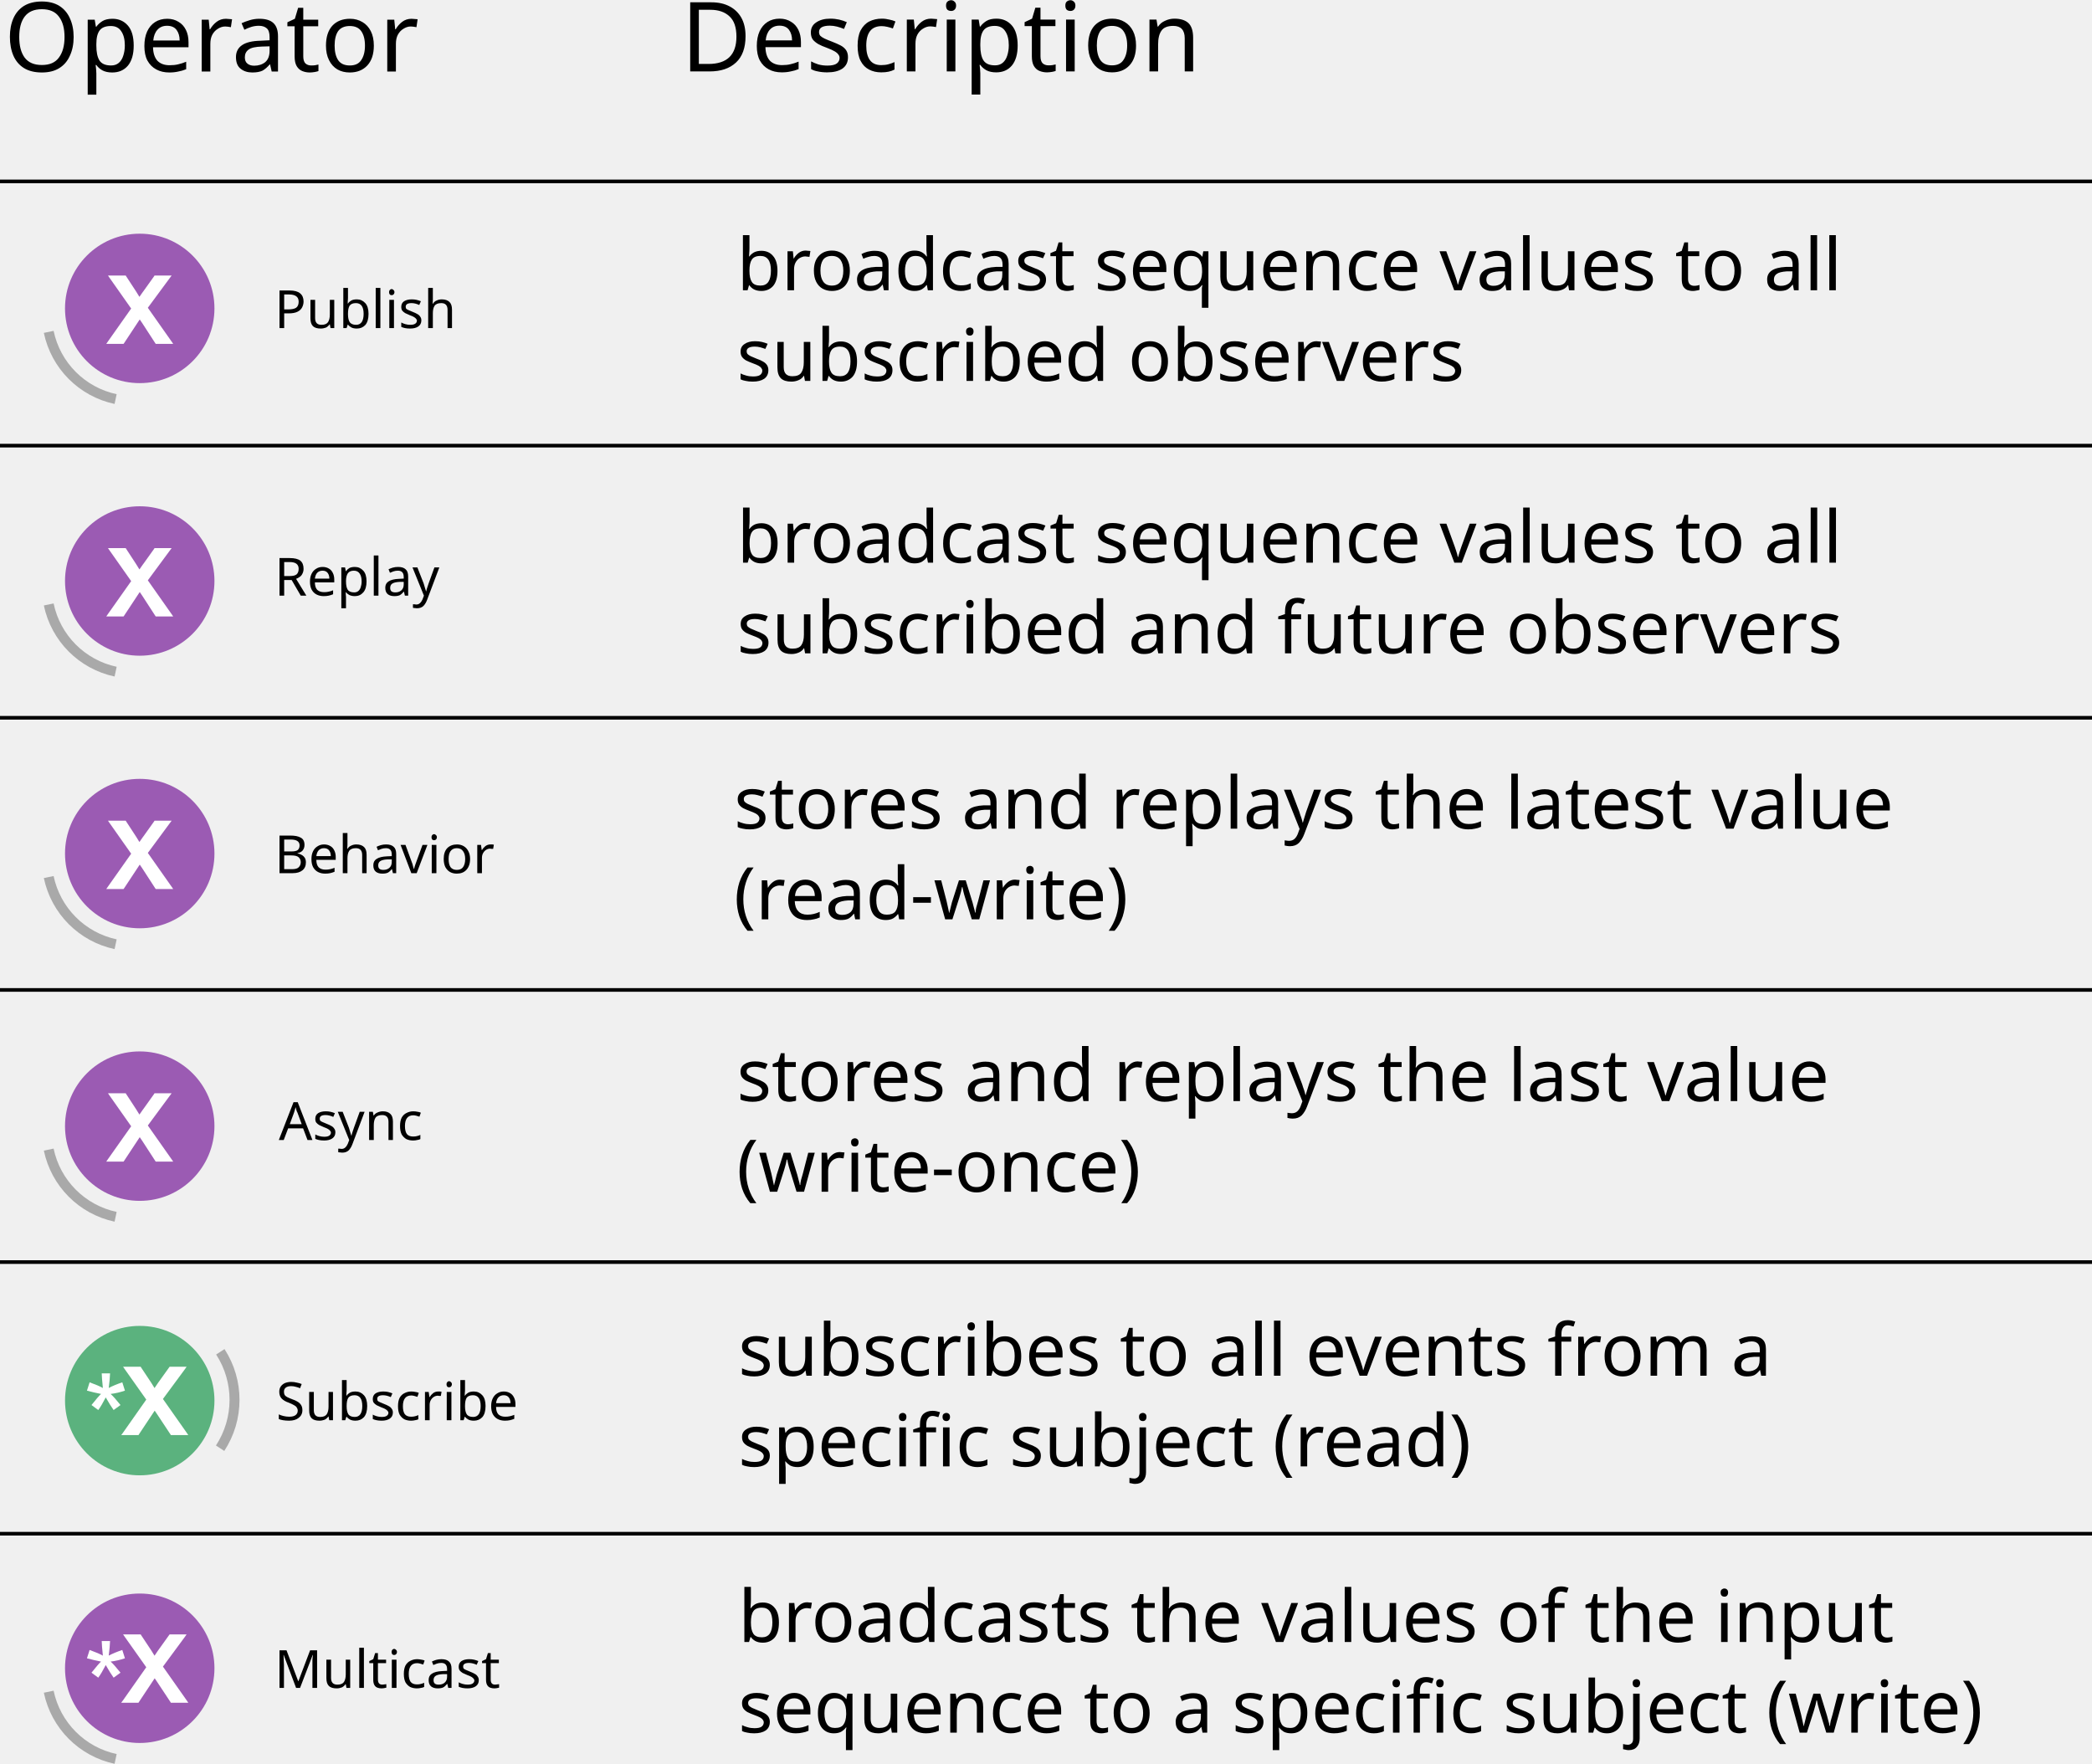
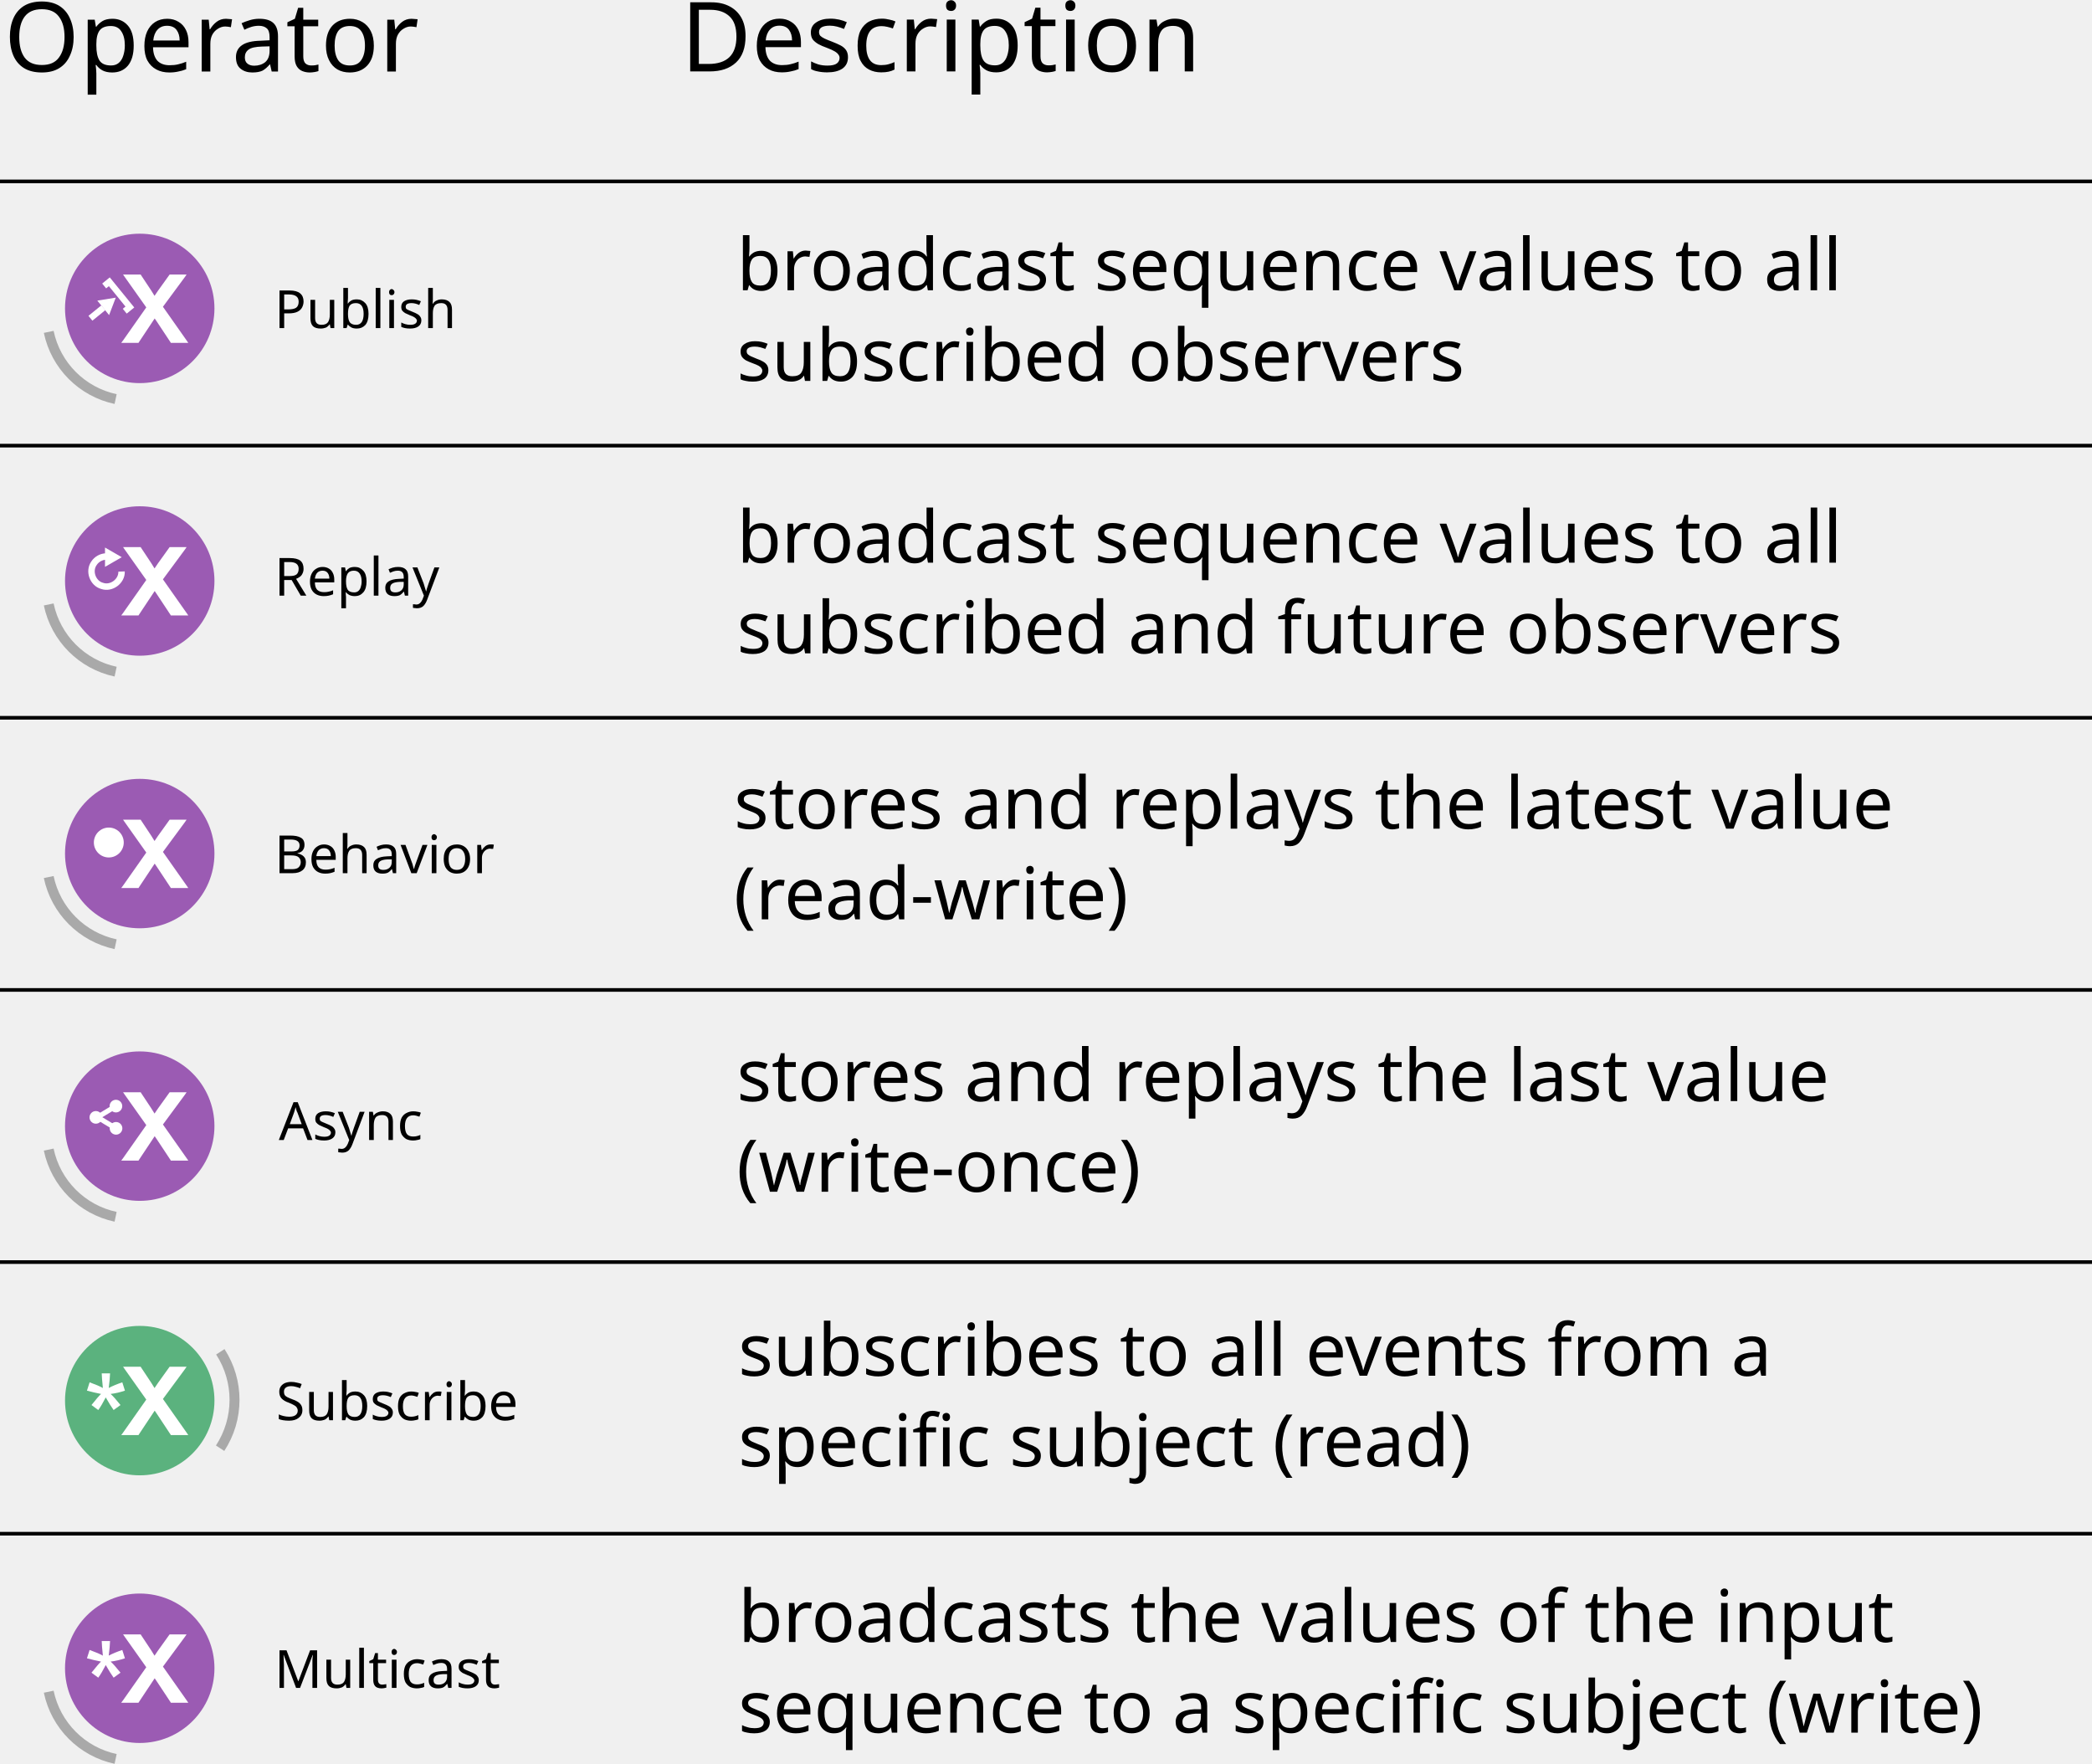
<svg xmlns="http://www.w3.org/2000/svg" width="140mm" height="118mm" viewBox="0 0 140 118" version="1.1" id="svg6496">
-   <defs id="defs6490">
-     <clipPath id="48_text_clipper">
-       <rect x="6" y="556" width="152.6" height="26.39" id="49" />
-     </clipPath>
-     <clipPath id="36_text_clipper">
-       <rect id="37" height="26.39" width="49.21" y="396" x="6" />
-     </clipPath>
-     <clipPath id="12_text_clipper">
-       <rect id="13" height="26.39" width="126.13" y="76" x="6" />
-     </clipPath>
-     <clipPath id="12_text_clipper-7">
-       <rect id="13-4" height="26.39" width="98.63" y="76" x="326" />
-     </clipPath>
-     <clipPath id="24_text_clipper">
-       <rect id="25" height="26.39" width="103.3" y="236" x="6" />
-     </clipPath>
-     <clipPath id="12_text_clipper-7-9">
-       <rect id="13-4-8" height="26.39" width="98.63" y="76" x="326" />
-     </clipPath>
-   </defs>
+   <defs id="defs6490" />
  <g id="layer1" transform="translate(12.8929,25.4792)">
    <flowRoot xml:space="preserve" id="flowRoot4772" style="font-size:26.667px;line-height:1.25;font-family:sans-serif;-inkscape-font-specification:sans-serif;text-align:center;letter-spacing:0px;word-spacing:0px;text-anchor:middle;fill:#000000;stroke-width:1px" transform="matrix(0.2426008,0,0,0.2426008,36.66588,39.8233)">
      <flowRegion id="flowRegion4774">
        <rect id="rect4776" width="194.764" height="39.915" x="-65.402" y="60.743" />
      </flowRegion>
      <flowPara id="flowPara4778" />
    </flowRoot>
    <path style="fill:none;fill-rule:evenodd;stroke:#000000;stroke-width:0.243px" d="M -12.893,58.98 H 127.107" id="path4809-76" />
    <text xml:space="preserve" style="font-size:4.852px;line-height:1.25;font-family:sans-serif;-inkscape-font-specification:sans-serif;letter-spacing:0px;word-spacing:0px;fill:#000000;stroke-width:0.243px" x="36.514" y="66.585" id="text4652-7-4">
      <tspan x="36.514" y="66.585" id="tspan4720-6">subscribes to all events from a</tspan>
      <tspan x="36.514" y="72.65" id="tspan4745">specific subject (read)</tspan>
    </text>
    <path style="fill:none;fill-rule:evenodd;stroke:#000000;stroke-width:0.243px" d="M -12.893,77.157 H 127.107" id="path4809-76-9" />
    <text xml:space="preserve" style="font-size:4.852px;line-height:1.25;font-family:sans-serif;-inkscape-font-specification:sans-serif;letter-spacing:0px;word-spacing:0px;fill:#000000;stroke-width:0.243px" x="36.514" y="84.403" id="text4652-7-4-6">
      <tspan x="36.514" y="84.403" id="tspan4720-6-9">broadcasts the values of the input</tspan>
      <tspan x="36.514" y="90.468" id="tspan4745-1">sequence to a specific subject (write)</tspan>
    </text>
    <g id="g114" transform="matrix(0.3333433,0,0,0.3333433,-36.54253,53.16057)">
      <path d="M 94.158,117.2 C 87.405,115.759 82.139,110.469 80.729,103.71" style="fill:none;stroke:#a9a9a9;stroke-width:2;stroke-linecap:butt;stroke-linejoin:miter;stroke-miterlimit:9;shape-rendering:auto" id="665" />
      <circle id="666" cy="99" cx="99" style="fill:#9b5bb3;stroke:none;shape-rendering:auto" r="15" />
      <path d="m 88.403,97 0.531,-1.673 c 1.223,0.44 2.111,0.821 2.665,1.143 C 91.452,95.048 91.375,94.07 91.368,93.535 h 1.673 c -0.023,0.778 -0.112,1.752 -0.265,2.923 0.792,-0.409 1.7,-0.786 2.723,-1.131 L 96.028,97 c -0.977,0.33 -1.934,0.55 -2.873,0.66 0.469,0.416 1.131,1.159 1.984,2.228 l -1.384,1.002 c -0.446,-0.621 -0.973,-1.465 -1.581,-2.534 -0.569,1.108 -1.069,1.953 -1.5,2.534 l -1.361,-1.002 c 0.892,-1.123 1.53,-1.866 1.915,-2.228 -0.992,-0.196 -1.934,-0.416 -2.826,-0.66 z" style="fill:#ffffff;fill-rule:evenodd;stroke:none;shape-rendering:auto" id="667" />
      <path d="m 95.656,92.2 0.344,0.5 4.312,6.094 -4.656,6.625 -0.375,0.5 h 3.469 l 0.094,-0.156 3.156,-4.75 0.469,0.688 2.688,4.062 0.094,0.156 h 3.5 l -0.344,-0.5 -4.75,-6.75 4.406,-5.969 0.344,-0.5 h -3.406 l -0.094,0.125 -2.219,3.094 c -0.225,0.31 -0.464,0.688 -0.719,1.062 -0.198,-0.327 -0.382,-0.639 -0.656,-1.062 l -2.031,-3.063 -0.094,-0.156 h -3.531 z" style="fill:#ffffff;fill-rule:evenodd;stroke:none;shape-rendering:auto" id="668" />
    </g>
    <g id="g142" transform="matrix(0.3333333,0,0,0.3333333,-36.5414,8.584032)">
      <path d="m 115.179,169.2 c 3.82,5.892 3.802,13.482 -0.043,19.357" style="fill:none;stroke:#a9a9a9;stroke-width:2;stroke-linecap:butt;stroke-linejoin:miter;stroke-miterlimit:9;shape-rendering:auto" id="681" />
      <circle id="682" cy="179" cx="99" style="fill:#5bb27e;stroke:none;shape-rendering:auto" r="15" />
      <path d="m 88.403,177 0.531,-1.673 c 1.223,0.44 2.111,0.821 2.665,1.143 -0.146,-1.422 -0.223,-2.4 -0.231,-2.935 h 1.673 c -0.023,0.778 -0.112,1.752 -0.265,2.923 0.792,-0.409 1.7,-0.786 2.723,-1.131 L 96.028,177 c -0.977,0.33 -1.934,0.55 -2.873,0.66 0.469,0.416 1.131,1.159 1.984,2.228 l -1.384,1.002 c -0.446,-0.621 -0.973,-1.465 -1.581,-2.534 -0.569,1.108 -1.069,1.953 -1.5,2.534 l -1.361,-1.002 c 0.892,-1.123 1.53,-1.866 1.915,-2.228 -0.992,-0.196 -1.934,-0.416 -2.826,-0.66 z" style="fill:#ffffff;fill-rule:evenodd;stroke:none;shape-rendering:auto" id="683" />
      <path d="m 95.656,172.2 0.344,0.5 4.312,6.094 -4.656,6.625 -0.375,0.5 h 3.469 l 0.094,-0.156 3.156,-4.75 0.469,0.688 2.688,4.062 0.094,0.156 h 3.5 l -0.344,-0.5 -4.75,-6.75 4.406,-5.969 0.344,-0.5 h -3.406 l -0.094,0.125 -2.219,3.094 c -0.225,0.31 -0.464,0.688 -0.719,1.062 -0.198,-0.327 -0.382,-0.639 -0.656,-1.062 L 99.281,172.356 99.187,172.2 h -3.531 z" style="fill:#ffffff;fill-rule:evenodd;stroke:none;shape-rendering:auto" id="684" />
    </g>
    <text xml:space="preserve" style="font-style:normal;font-weight:normal;font-size:3.528px;line-height:1.25;font-family:sans-serif;letter-spacing:0px;word-spacing:0px;fill:#000000;fill-opacity:1;stroke:none;stroke-width:0.265" x="5.58" y="69.564" id="text4526-2">
      <tspan id="tspan4524-0" style="stroke-width:0.265" x="5.58" y="69.564">Subscribe</tspan>
    </text>
    <text xml:space="preserve" style="font-style:normal;font-weight:normal;font-size:3.528px;line-height:1.25;font-family:sans-serif;letter-spacing:0px;word-spacing:0px;fill:#000000;fill-opacity:1;stroke:none;stroke-width:0.265" x="5.467" y="87.475" id="text4526-2-8">
      <tspan id="tspan4524-0-2" style="stroke-width:0.265" x="5.467" y="87.475">Multicast</tspan>
    </text>
    <text xml:space="preserve" style="font-size:6.469px;line-height:1.25;font-family:sans-serif;-inkscape-font-specification:sans-serif;letter-spacing:0px;word-spacing:0px;text-anchor:middle;fill:#000000;stroke-width:0.243px" x="5.468" y="-20.69" id="text4593">
      <tspan id="tspan4591" x="5.468" y="-20.69">Operator</tspan>
    </text>
    <text xml:space="preserve" style="font-size:6.469px;line-height:1.25;font-family:sans-serif;-inkscape-font-specification:sans-serif;letter-spacing:0px;word-spacing:0px;text-anchor:middle;fill:#000000;stroke-width:0.243px" x="54.283" y="-20.7" id="text4605">
      <tspan id="tspan4603" x="54.283" y="-20.7">Description</tspan>
    </text>
    <text xml:space="preserve" style="font-size:4.852px;line-height:1.25;font-family:sans-serif;-inkscape-font-specification:sans-serif;letter-spacing:0px;word-spacing:0px;fill:#000000;stroke-width:0.243px" x="36.419" y="-6.055" id="text4652">
      <tspan x="36.419" y="-6.055" id="tspan4654">broadcast sequence values to all</tspan>
      <tspan x="36.419" y="0.01" id="tspan45563">subscribed observers</tspan>
    </text>
    <text xml:space="preserve" style="font-size:4.852px;line-height:1.25;font-family:sans-serif;-inkscape-font-specification:sans-serif;letter-spacing:0px;word-spacing:0px;fill:#000000;stroke-width:0.243px" x="36.426" y="12.175" id="text4652-7">
      <tspan x="36.426" y="12.175" id="tspan4654-2">broadcast sequence values to all</tspan>
      <tspan x="36.426" y="18.24" id="tspan4720">subscribed and future observers</tspan>
    </text>
    <text xml:space="preserve" style="font-size:4.852px;line-height:1.25;font-family:sans-serif;-inkscape-font-specification:sans-serif;letter-spacing:0px;word-spacing:0px;fill:#000000;stroke-width:0.243px" x="36.414" y="48.206" id="text4652-7-4-0">
      <tspan x="36.414" y="48.206" id="tspan4745-5">stores and replays the last value</tspan>
      <tspan x="36.414" y="54.271" id="tspan4782">(write-once) </tspan>
    </text>
    <flowRoot xml:space="preserve" id="flowRoot4772-4" style="font-size:26.667px;line-height:1.25;font-family:sans-serif;-inkscape-font-specification:sans-serif;text-align:center;letter-spacing:0px;word-spacing:0px;text-anchor:middle;fill:#000000;stroke-width:1px" transform="matrix(0.2426008,0,0,0.2426008,36.66588,39.8233)">
      <flowRegion id="flowRegion4774-0">
        <rect id="rect4776-8" width="194.764" height="39.915" x="-65.402" y="60.743" />
      </flowRegion>
      <flowPara id="flowPara4778-9" />
    </flowRoot>
    <path style="fill:none;fill-rule:evenodd;stroke:#000000;stroke-width:0.243px" d="M -12.893,-13.34 H 127.107" id="path4809" />
    <path style="fill:none;fill-rule:evenodd;stroke:#000000;stroke-width:0.243px" d="M -12.893,4.343 H 127.107" id="path4809-7" />
    <text xml:space="preserve" style="font-size:4.852px;line-height:1.25;font-family:sans-serif;-inkscape-font-specification:sans-serif;letter-spacing:0px;word-spacing:0px;fill:#000000;stroke-width:0.243px" x="36.227" y="29.977" id="text4652-7-4-0-7">
      <tspan x="36.227" y="29.977" id="tspan4782-1">stores and replays the latest value</tspan>
      <tspan x="36.227" y="36.042" id="tspan4807">(read-write) </tspan>
    </text>
    <path style="fill:none;fill-rule:evenodd;stroke:#000000;stroke-width:0.243px" d="M -12.893,22.555 H 127.107" id="path4809-2" />
    <path style="fill:none;fill-rule:evenodd;stroke:#000000;stroke-width:0.243px" d="M -12.893,40.768 H 127.107" id="path4809-5" />
-     <g id="g155" transform="matrix(0.3333433,0,0,0.3333433,-36.54277,-11.17373)">
-       <path style="fill:none;stroke:#a9a9a9;stroke-width:2;stroke-linecap:butt;stroke-linejoin:miter;stroke-miterlimit:9;shape-rendering:auto" id="610" d="M 94.158,37.2 C 87.405,35.759 82.139,30.469 80.729,23.71" />
-       <circle id="611" cy="19" cx="99" style="fill:#9b5bb3;stroke:none;shape-rendering:auto" r="15" />
-       <path id="612" style="fill:#ffffff;fill-rule:evenodd;stroke:none;shape-rendering:auto" d="m 92.625,12.4 0.344,0.5 4.312,6.125 -4.656,6.594 -0.344,0.5 h 3.469 l 0.094,-0.125 3.156,-4.781 0.469,0.688 2.656,4.094 0.094,0.125 h 3.5 l -0.344,-0.5 -4.75,-6.75 4.406,-5.969 0.375,-0.5 h -3.437 l -0.094,0.156 -2.188,3.062 -0.031,0.031 c -0.216,0.298 -0.475,0.673 -0.719,1.031 -0.197,-0.324 -0.384,-0.643 -0.656,-1.062 l -2,-3.062 L 96.188,12.4 h -2.938 z" />
-     </g>
    <text xml:space="preserve" style="font-style:normal;font-weight:normal;font-size:3.528px;line-height:1.25;font-family:sans-serif;letter-spacing:0px;word-spacing:0px;fill:#000000;fill-opacity:1;stroke:none;stroke-width:0.265" x="5.467" y="-3.527" id="text4526">
      <tspan id="tspan4524" style="stroke-width:0.265" x="5.467" y="-3.527">Publish</tspan>
    </text>
-     <g id="g155-7" transform="matrix(0.3333433,0,0,0.3333433,-36.54253,7.067559)">
-       <path style="fill:none;stroke:#a9a9a9;stroke-width:2;stroke-linecap:butt;stroke-linejoin:miter;stroke-miterlimit:9;shape-rendering:auto" id="610-1" d="M 94.158,37.2 C 87.405,35.759 82.139,30.469 80.729,23.71" />
-       <circle id="611-8" cy="19" cx="99" style="fill:#9b5bb3;stroke:none;shape-rendering:auto" r="15" />
-       <path id="612-8" style="fill:#ffffff;fill-rule:evenodd;stroke:none;shape-rendering:auto" d="m 92.625,12.4 0.344,0.5 4.312,6.125 -4.656,6.594 -0.344,0.5 h 3.469 l 0.094,-0.125 3.156,-4.781 0.469,0.688 2.656,4.094 0.094,0.125 h 3.5 l -0.344,-0.5 -4.75,-6.75 4.406,-5.969 0.375,-0.5 h -3.437 l -0.094,0.156 -2.188,3.062 -0.031,0.031 c -0.216,0.298 -0.475,0.673 -0.719,1.031 -0.197,-0.324 -0.384,-0.643 -0.656,-1.062 l -2,-3.062 L 96.188,12.4 h -2.938 z" />
-     </g>
-     <g id="g155-5" transform="matrix(0.3333433,0,0,0.3333433,-36.54253,25.30885)">
-       <path style="fill:none;stroke:#a9a9a9;stroke-width:2;stroke-linecap:butt;stroke-linejoin:miter;stroke-miterlimit:9;shape-rendering:auto" id="610-5" d="M 94.158,37.2 C 87.405,35.759 82.139,30.469 80.729,23.71" />
-       <circle id="611-9" cy="19" cx="99" style="fill:#9b5bb3;stroke:none;shape-rendering:auto" r="15" />
-       <path id="612-7" style="fill:#ffffff;fill-rule:evenodd;stroke:none;shape-rendering:auto" d="m 92.625,12.4 0.344,0.5 4.312,6.125 -4.656,6.594 -0.344,0.5 h 3.469 l 0.094,-0.125 3.156,-4.781 0.469,0.688 2.656,4.094 0.094,0.125 h 3.5 l -0.344,-0.5 -4.75,-6.75 4.406,-5.969 0.375,-0.5 h -3.437 l -0.094,0.156 -2.188,3.062 -0.031,0.031 c -0.216,0.298 -0.475,0.673 -0.719,1.031 -0.197,-0.324 -0.384,-0.643 -0.656,-1.062 l -2,-3.062 L 96.188,12.4 h -2.938 z" />
-     </g>
-     <g id="g155-4" transform="matrix(0.3333433,0,0,0.3333433,-36.54277,43.54901)">
-       <path style="fill:none;stroke:#a9a9a9;stroke-width:2;stroke-linecap:butt;stroke-linejoin:miter;stroke-miterlimit:9;shape-rendering:auto" id="610-2" d="M 94.158,37.2 C 87.405,35.759 82.139,30.469 80.729,23.71" />
-       <circle id="611-3" cy="19" cx="99" style="fill:#9b5bb3;stroke:none;shape-rendering:auto" r="15" />
-       <path id="612-5" style="fill:#ffffff;fill-rule:evenodd;stroke:none;shape-rendering:auto" d="m 92.625,12.4 0.344,0.5 4.312,6.125 -4.656,6.594 -0.344,0.5 h 3.469 l 0.094,-0.125 3.156,-4.781 0.469,0.688 2.656,4.094 0.094,0.125 h 3.5 l -0.344,-0.5 -4.75,-6.75 4.406,-5.969 0.375,-0.5 h -3.437 l -0.094,0.156 -2.188,3.062 -0.031,0.031 c -0.216,0.298 -0.475,0.673 -0.719,1.031 -0.197,-0.324 -0.384,-0.643 -0.656,-1.062 l -2,-3.062 L 96.188,12.4 h -2.938 z" />
-     </g>
    <text xml:space="preserve" style="font-style:normal;font-weight:normal;font-size:3.528px;line-height:1.25;font-family:sans-serif;letter-spacing:0px;word-spacing:0px;fill:#000000;fill-opacity:1;stroke:none;stroke-width:0.265" x="5.467" y="14.386" id="text4526-6">
      <tspan id="tspan4524-2" style="stroke-width:0.265" x="5.467" y="14.386">Replay</tspan>
    </text>
    <text xml:space="preserve" style="font-style:normal;font-weight:normal;font-size:3.528px;line-height:1.25;font-family:sans-serif;letter-spacing:0px;word-spacing:0px;fill:#000000;fill-opacity:1;stroke:none;stroke-width:0.265" x="5.467" y="32.956" id="text4526-9">
      <tspan id="tspan4524-7" style="stroke-width:0.265" x="5.467" y="32.956">Behavior</tspan>
    </text>
    <text xml:space="preserve" style="font-style:normal;font-weight:normal;font-size:3.528px;line-height:1.25;font-family:sans-serif;letter-spacing:0px;word-spacing:0px;fill:#000000;fill-opacity:1;stroke:none;stroke-width:0.265" x="5.766" y="50.81" id="text4526-2-86">
      <tspan id="tspan4524-0-22" style="stroke-width:0.265" x="5.766" y="50.81">Async</tspan>
    </text>
+     <g id="g1313-0" transform="translate(-26.52393,-79.77068)">
+       <path d="m 21.368,135.72 c -2.251,-0.48 -4.007,-2.244 -4.477,-4.497" style="fill:none;stroke:#a9a9a9;stroke-width:0.667;stroke-linecap:butt;stroke-linejoin:miter;stroke-miterlimit:9;shape-rendering:auto" id="388-5" />
+       <circle id="389-0" cy="129.653" cx="22.982" style="fill:#9b5bb3;stroke:none;stroke-width:0.333;shape-rendering:auto" r="5" />
+       <path d="m 21.868,127.387 0.115,0.167 1.438,2.031 -1.552,2.208 -0.125,0.167 h 1.156 l 0.031,-0.052 1.052,-1.583 0.156,0.229 0.896,1.354 0.031,0.052 h 1.167 l -0.115,-0.167 -1.583,-2.25 1.469,-1.99 0.115,-0.167 h -1.135 l -0.031,0.042 -0.74,1.031 c -0.075,0.103 -0.155,0.229 -0.24,0.354 -0.066,-0.109 -0.127,-0.213 -0.219,-0.354 l -0.677,-1.021 -0.031,-0.052 h -1.177 z" style="fill:#ffffff;fill-rule:evenodd;stroke:none;stroke-width:0.333;shape-rendering:auto" id="390-3" />
+       <path id="391-2" d="m 21.121,128.472 -0.964,0.584 0.971,0.588" style="fill:none;stroke:#ffffff;stroke-width:0.333;stroke-linecap:butt;stroke-linejoin:miter;stroke-miterlimit:9;shape-rendering:auto" />
+       <circle id="392-4" cy="128.313" cx="21.389" style="fill:#ffffff;stroke:none;stroke-width:0.333;shape-rendering:auto" r="0.423" />
+       <circle id="393-5" cy="129.8" cx="21.396" style="fill:#ffffff;stroke:none;stroke-width:0.333;shape-rendering:auto" r="0.423" />
+       <circle id="394-8" cy="129.067" cx="20.045" style="fill:#ffffff;stroke:none;stroke-width:0.333;shape-rendering:auto" r="0.423" />
+     </g>
+     <g id="g1262-7" transform="translate(0.1444465,-98.01084)">
+       <path d="m -5.3,135.72 c -2.251,-0.48 -4.007,-2.244 -4.477,-4.497" style="fill:none;stroke:#a9a9a9;stroke-width:0.667;stroke-linecap:butt;stroke-linejoin:miter;stroke-miterlimit:9;shape-rendering:auto" id="401-2" />
+       <circle id="402-5" cy="129.653" cx="-3.686" style="fill:#9b5bb3;stroke:none;stroke-width:0.333;shape-rendering:auto" r="5" />
+       <path d="m -4.801,127.387 0.115,0.167 1.438,2.031 -1.552,2.208 -0.125,0.167 h 1.156 l 0.031,-0.052 1.052,-1.583 0.156,0.229 0.896,1.354 0.031,0.052 h 1.167 l -0.115,-0.167 -1.583,-2.25 1.469,-1.99 0.115,-0.167 h -1.135 l -0.031,0.042 -0.74,1.031 c -0.075,0.103 -0.155,0.229 -0.24,0.354 -0.066,-0.109 -0.127,-0.213 -0.219,-0.354 l -0.677,-1.021 -0.031,-0.052 h -1.177 z" style="fill:#ffffff;fill-rule:evenodd;stroke:none;stroke-width:0.333;shape-rendering:auto" id="403-5" />
+       <circle id="404-3" cy="128.913" cx="-5.756" style="fill:#ffffff;stroke:none;stroke-width:0.333;shape-rendering:auto" r="1" />
+     </g>
+     <g id="g1209-6" transform="translate(26.81258,-116.2521)">
+       <path d="m -31.968,135.72 c -2.251,-0.48 -4.007,-2.244 -4.477,-4.497" style="fill:none;stroke:#a9a9a9;stroke-width:0.667;stroke-linecap:butt;stroke-linejoin:miter;stroke-miterlimit:9;shape-rendering:auto" id="417-7" />
+       <circle id="418-4" cy="129.653" cx="-30.354" style="fill:#9b5bb3;stroke:none;stroke-width:0.333;shape-rendering:auto" r="5" />
+       <path d="m -31.469,127.387 0.115,0.167 1.438,2.031 -1.552,2.208 -0.125,0.167 h 1.156 l 0.031,-0.052 1.052,-1.583 0.156,0.229 0.896,1.354 0.031,0.052 h 1.167 l -0.115,-0.167 -1.583,-2.25 1.469,-1.99 0.115,-0.167 h -1.135 l -0.031,0.042 -0.74,1.031 c -0.075,0.103 -0.155,0.229 -0.24,0.354 -0.066,-0.109 -0.127,-0.213 -0.219,-0.354 l -0.677,-1.021 -0.031,-0.052 h -1.177 z" style="fill:#ffffff;fill-rule:evenodd;stroke:none;stroke-width:0.333;shape-rendering:auto" id="419-4" />
+       <path id="420-5" style="fill:none;stroke:#ffffff;stroke-width:0.431;stroke-linecap:butt;stroke-linejoin:miter;stroke-miterlimit:9;shape-rendering:auto" d="m -31.57,129.02 c 0.024,0.649 -0.681,1.172 -1.295,0.963 -0.628,-0.163 -0.928,-0.989 -0.55,-1.517 0.177,-0.272 0.49,-0.446 0.814,-0.452" />
+       <path style="fill:#ffffff;fill-rule:evenodd;stroke:none;stroke-width:0.333;shape-rendering:auto" id="421-7" d="m -32.678,128.707 v -1.293 l 1.12,0.647 -0.56,0.323 z" />
+     </g>
+     <g id="g1150-6" transform="translate(53.48048,-134.4934)">
+       <path d="m -58.636,135.72 c -2.251,-0.48 -4.007,-2.244 -4.477,-4.497" style="fill:none;stroke:#a9a9a9;stroke-width:0.667;stroke-linecap:butt;stroke-linejoin:miter;stroke-miterlimit:9;shape-rendering:auto" id="434-5" />
+       <circle id="435-4" cy="129.653" cx="-57.022" style="fill:#9b5bb3;stroke:none;stroke-width:0.333;shape-rendering:auto" r="5" />
+       <path d="m -58.137,127.387 0.115,0.167 1.438,2.031 -1.552,2.208 -0.125,0.167 h 1.156 l 0.031,-0.052 1.052,-1.583 0.156,0.229 0.896,1.354 0.031,0.052 h 1.167 l -0.115,-0.167 -1.583,-2.25 1.469,-1.99 0.115,-0.167 h -1.135 l -0.031,0.042 -0.74,1.031 c -0.075,0.103 -0.155,0.229 -0.24,0.354 -0.066,-0.109 -0.127,-0.213 -0.219,-0.354 l -0.677,-1.021 -0.031,-0.052 h -1.177 z" style="fill:#ffffff;fill-rule:evenodd;stroke:none;stroke-width:0.333;shape-rendering:auto" id="436-8" />
+       <path style="fill:none;stroke:#ffffff;stroke-width:0.417;stroke-linecap:butt;stroke-linejoin:miter;stroke-miterlimit:9;shape-rendering:auto" id="437-5" d="m -59.402,128.151 0.345,-0.281 1.375,1.69 -0.343,0.279" />
+       <path style="fill:none;stroke:#ffffff;stroke-width:0.417;stroke-linecap:butt;stroke-linejoin:miter;stroke-miterlimit:9;shape-rendering:auto" id="438-4" d="m -60.322,130.312 0.863,-0.701" />
+       <path style="fill:#ffffff;fill-rule:evenodd;stroke:none;stroke-width:0.333;shape-rendering:auto" id="439-7" d="m -59.072,130.101 -0.789,-0.97 1.234,-0.198 -0.223,0.584 z" />
+     </g>
  </g>
</svg>
